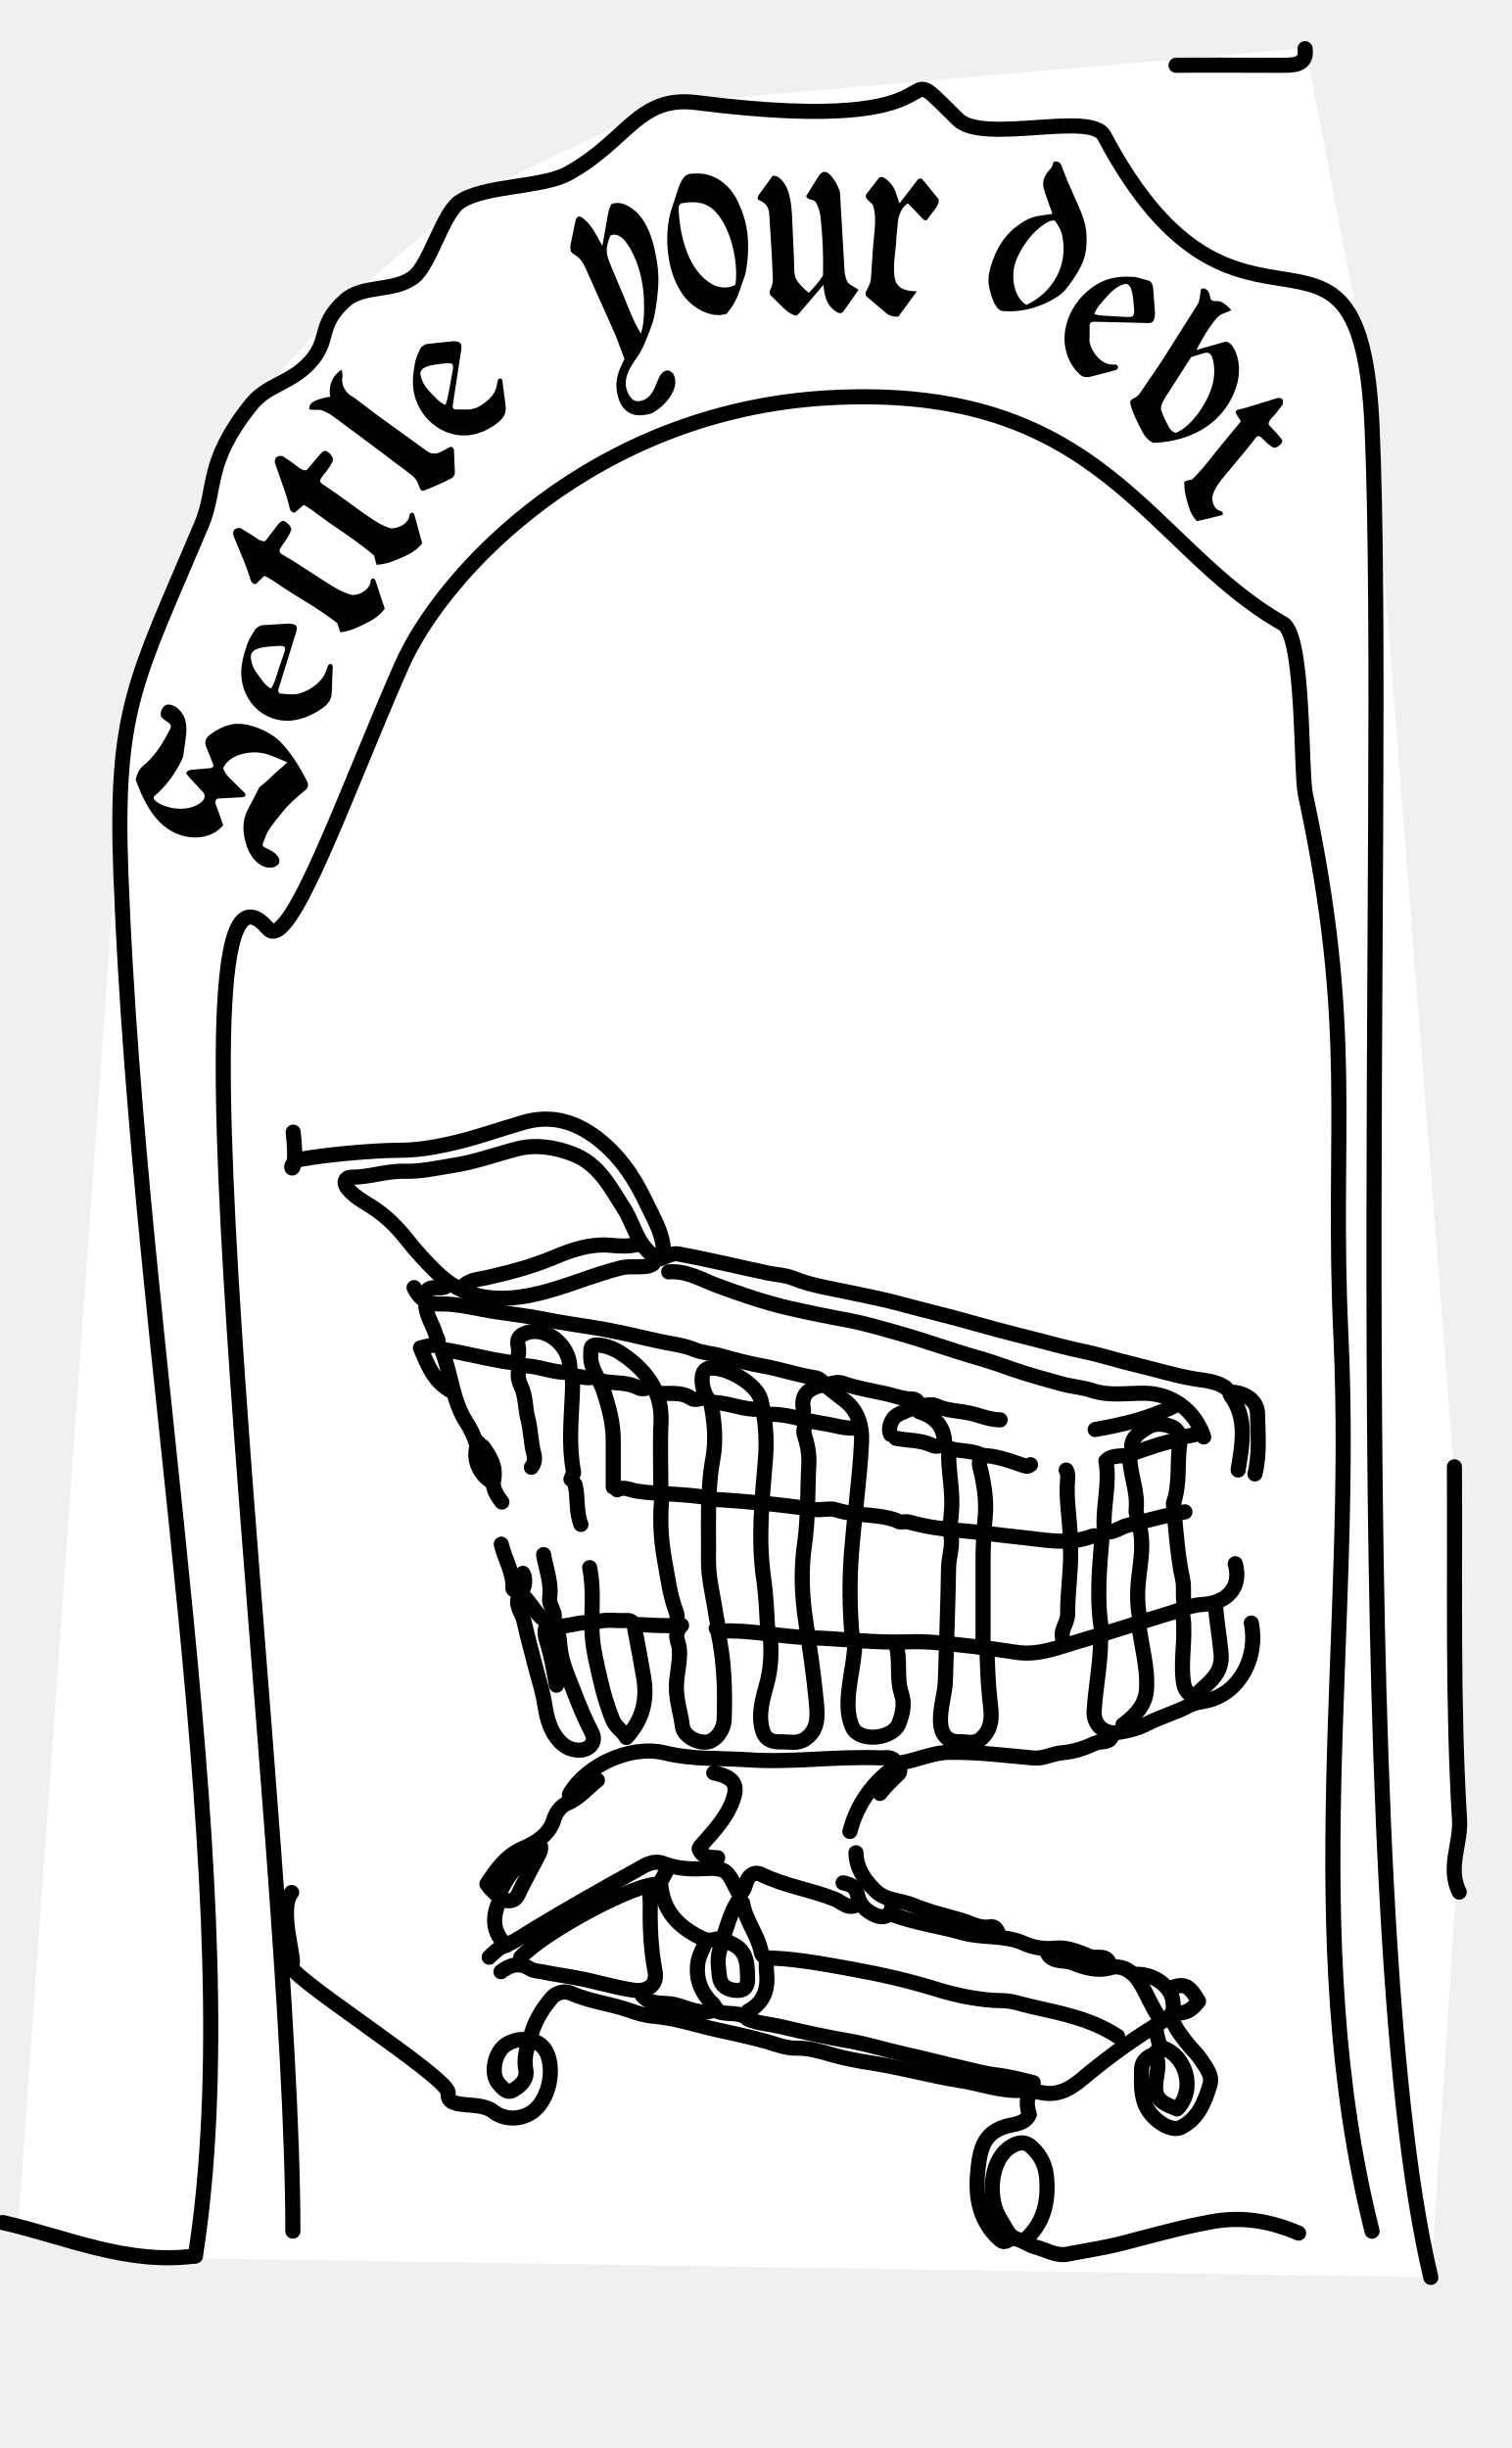
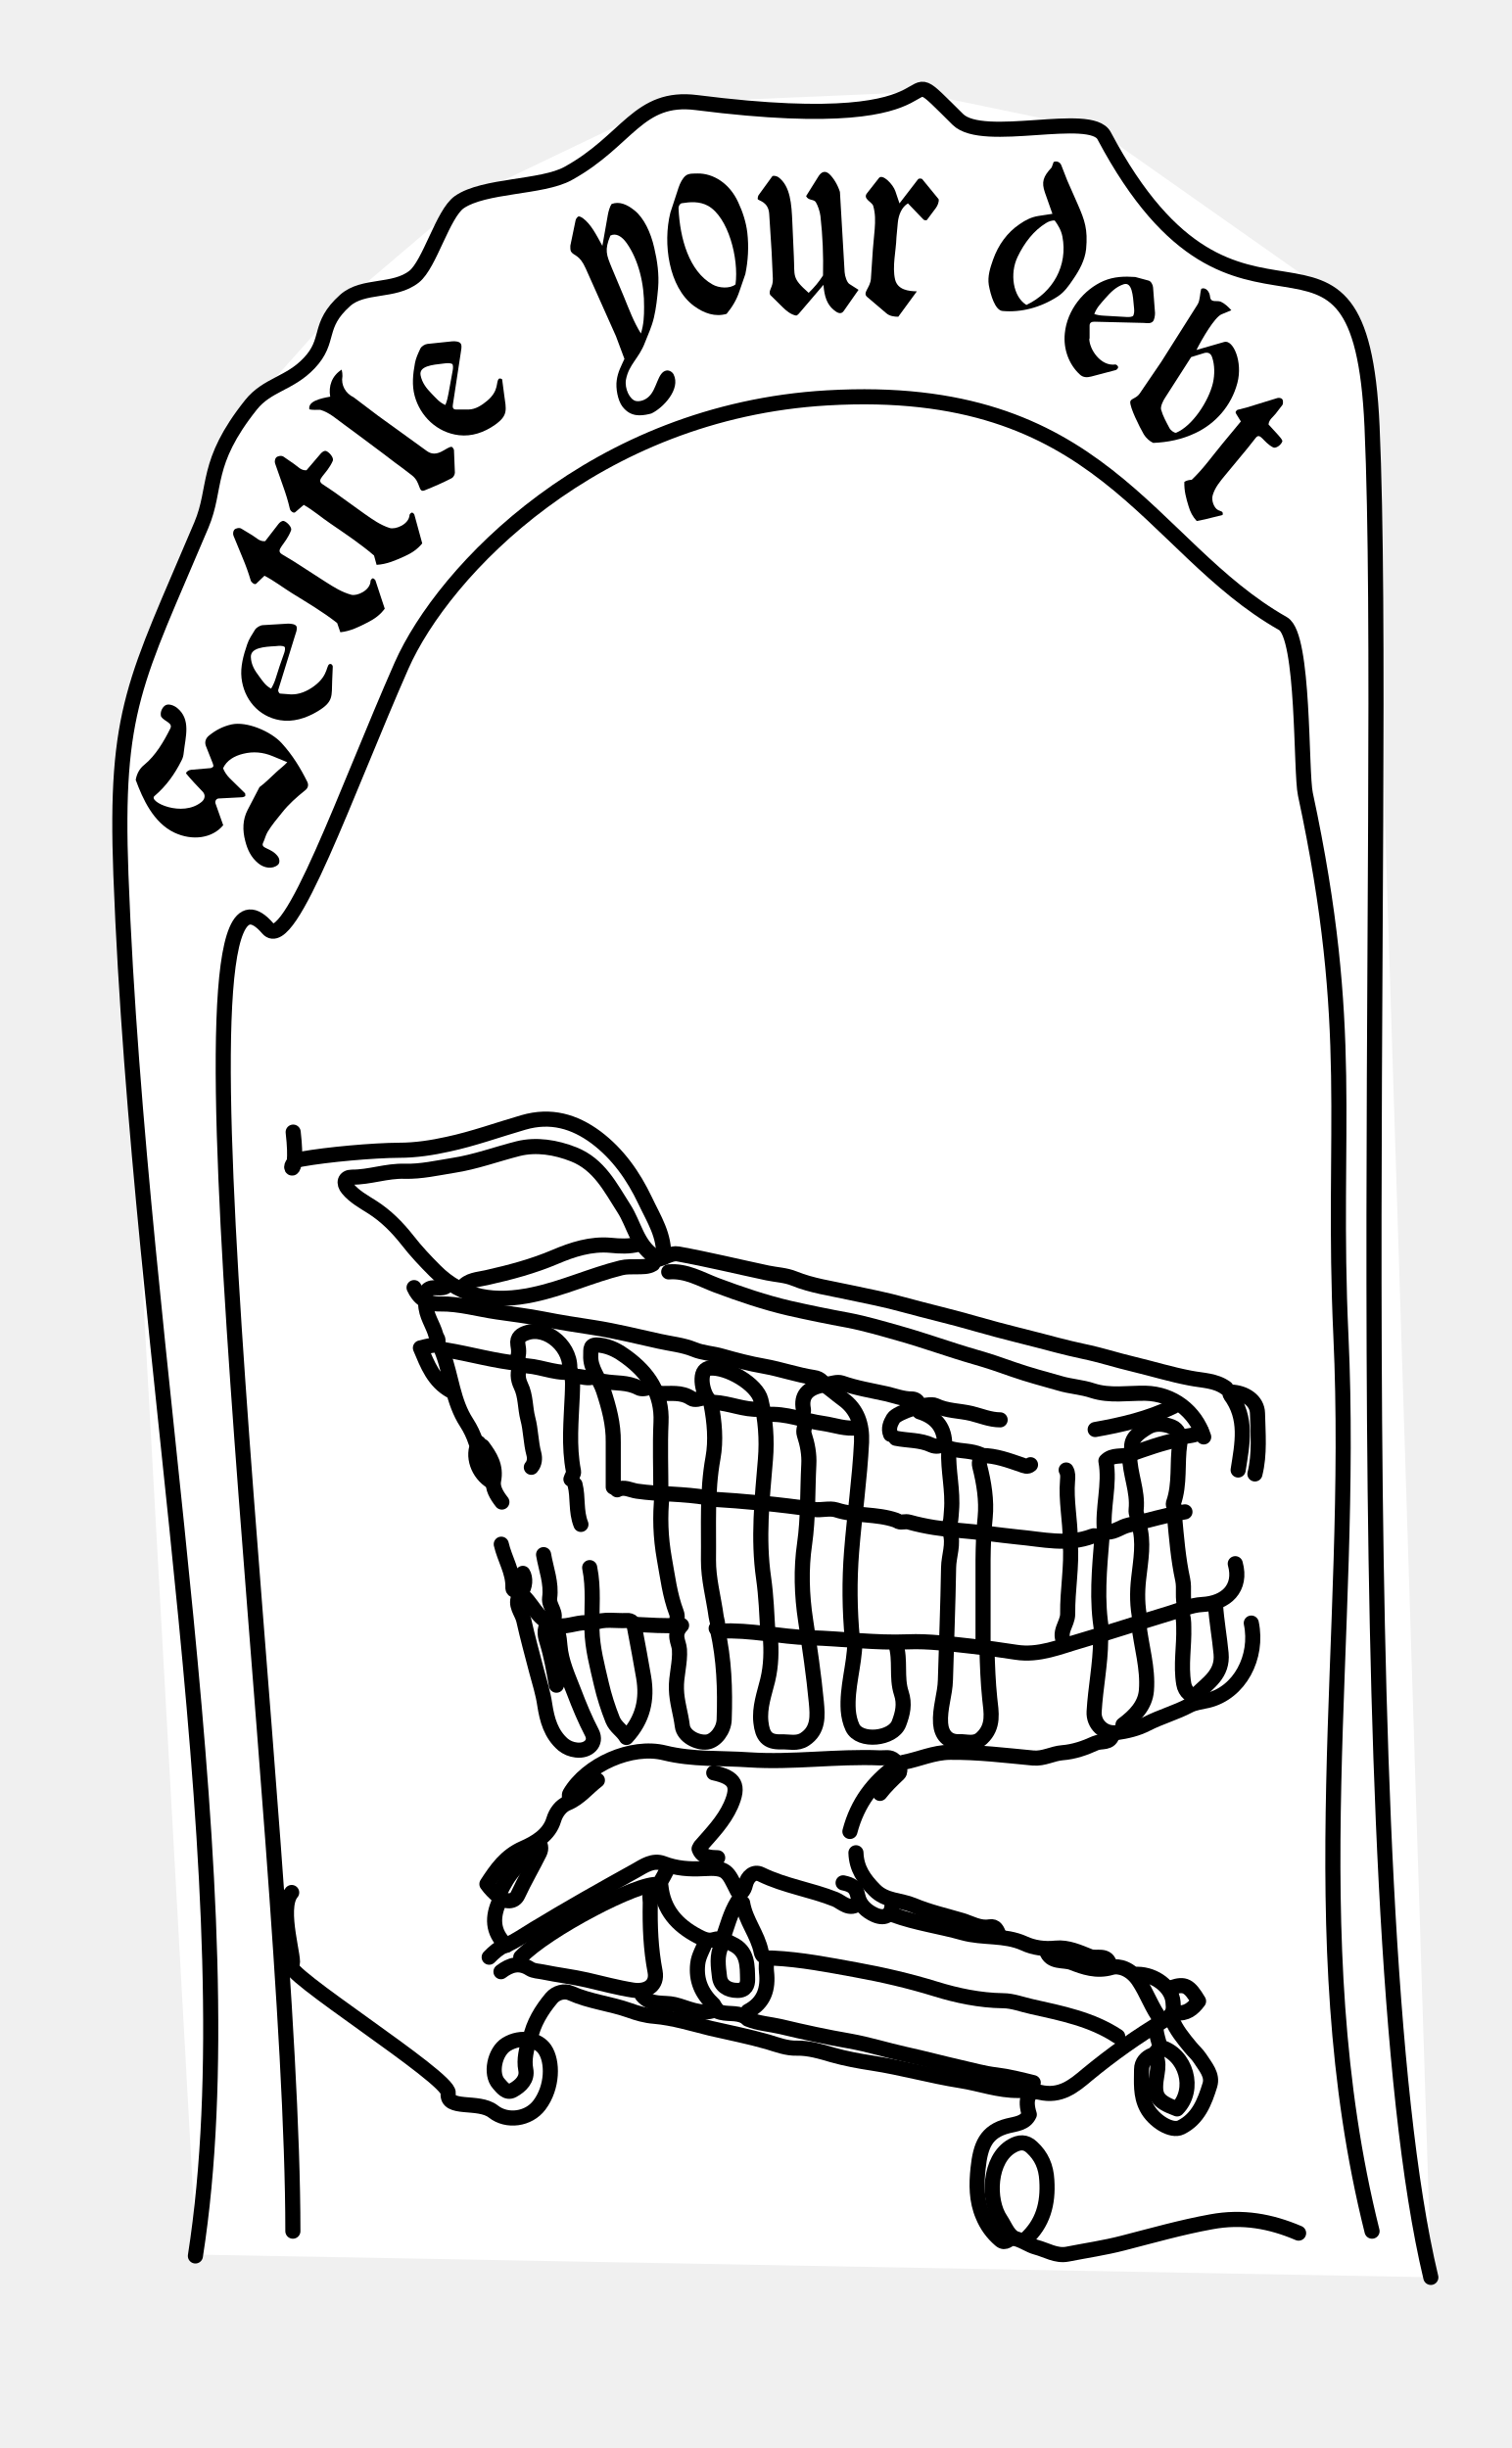
<svg xmlns="http://www.w3.org/2000/svg" viewBox="1040 590 100 162" overflow="visible">
-   <polygon fill="#fff" points="1041.2,737.3 1048.1,640.5 1048.5,637.5 1048.9,636.0 1049.3,634.6 1050.3,631.8 1054.4,620.5 1055.0,619.2 1055.8,617.9 1056.7,616.7 1062.5,610.2 1069.9,603.9 1071.1,603.0 1083.0,597.3 1084.4,596.8 1126.4,593.2 1130.3,613.5 1130.5,614.9 1130.7,616.4 1136.2,687.1 1136.6,711.1 1134.7,740.7 1049.9,739.4 1048.4,739.2 1047.0,738.9 1045.5,738.5 1042.6,737.7" />
-   <path style="stroke-linecap:round;stroke-linejoin:round;stroke:#000;fill:none" d="M1052.93,739.29c-4.51.61-8.54-1.25-12.75-2.21" />
-   <path style="stroke-linecap:round;stroke-linejoin:round;stroke:#000;fill:none" d="M1136.24,687.07c.05,7.79-.13,15.58.34,23.37.09,1.59-.82,3.18-.02,4.77" />
+   <polygon fill="#fff" points="1047.9,643.5 1048.1,640.5 1048.5,637.5 1048.9,636.0 1049.3,634.6 1050.3,631.8 1054.4,620.5 1055.0,619.2 1055.8,617.9 1056.7,616.7 1062.5,610.2 1069.9,603.9 1071.1,603.0 1083.0,597.3 1084.4,596.8 1100.6,596.1 1111.7,598.4 1113.0,598.9 1128.2,609.6 1129.2,610.7 1129.9,612.0 1130.3,613.5 1130.5,614.9 1130.7,616.4 1130.8,617.9 1130.9,620.9 1131.0,623.9 1134.7,740.7 1053.0,739.2 1048.1,651.0 1047.9,645.0" />
  <path style="stroke-linecap:round;stroke-linejoin:round;stroke:#000;fill:none" d="M1134.68,740.71c-5.91-24.7-2.79-97.74-3.89-122.49-.78-17.33-8.72-2.23-17.73-19.24-.87-1.65-8.01.58-9.68-1.08-5.07-5.02,1.94,1.33-17.28-1.11-3.88-.5-4.56,2.52-8.51,4.69-1.71.95-5.57.76-7.2,1.9-1.09.77-1.96,4.12-2.99,4.93-1.33,1.05-3.36.5-4.56,1.57-1.89,1.69-.93,2.62-2.38,4.15-1.29,1.37-2.78,1.41-3.86,2.77-3.08,3.87-2.22,5.45-3.28,7.96-4.37,10.34-5.73,12.13-5.32,23.13,1.23,32.7,8.6,67.96,4.93,91.4" />
-   <path style="stroke-linecap:round;stroke-linejoin:round;stroke:#000;fill:none" d="M1126.36,593.22c.16,1.18-.85,1.1-1.8,1.1-2.24,0-4.49-.02-6.74,0" />
  <path d="M1057.41,645.77c-.19.41.54.31.98.91.12.16.14.43,0,.55-.36.31-.92.22-1.3-.1-.49-.4-.72-.92-.86-1.47-.19-.72-.18-1.42.16-2.07l.78-1.5c.41-.3.73-.65,1.1-.98.24-.23.48-.39.74-.67l-.97-.4c-.65-.27-1.29-.32-1.94-.16-.59.14-1.1.44-1.34.96.09.23.24.46.44.66l1.02,1s.03.17,0,.19c-.05.03-.15.07-.22.07l-1.53.08c-.17.01-.26.19-.21.33l.51,1.44c-.72.87-2.04,1.05-3.23.49-1.39-.66-2.09-2.22-2.56-3.49.07-.39.24-.74.57-1,.75-.61,1.3-1.56,1.72-2.4.19-.38-.4-.46-.61-.79-.08-.26.05-.58.26-.73s.57-.02.79.15c.95.76.56,1.93.45,2.95-.02.2-.05.35-.15.54-.44.88-1,1.68-1.79,2.35-.43.37,1.84,1.45,3.13.38.22-.19.26-.46.06-.67-.38-.4-.75-.78-1.1-1.21.02-.13.2-.23.35-.24l1.29-.11s.15-.06.16-.1c.02-.05,0-.14-.03-.21l-.45-1.14c-.11-.27-.02-.53.21-.71.42-.34.9-.6,1.48-.73,1-.22,2.6.45,3.32,1.24s1.25,1.66,1.7,2.57c.1.22.03.42-.16.56-.56.45-1.08.91-1.52,1.47-.34.42-.67.81-.95,1.27C1057.58,645.26,1057.52,645.55,1057.41,645.77Z" />
  <path d="M1060.79,635.4c1.03-.76.75-1.49,1.09-1.46.06,0,.14.1.14.17l-.04.94c-.04,1.01.1,1.38-.94,2.01-.8.49-1.68.74-2.51.6-1.45-.24-2.4-1.42-2.55-2.8-.08-.73.12-1.48.38-2.23.11-.33.31-.63.51-.95.1-.16.35-.3.52-.31l1.67-.1c.2,0,.52.03.57.21s-.06.42-.12.62l-1.1,3.56c-.02.08.06.24.14.24l.67.05C1059.76,635.98,1060.31,635.76,1060.79,635.4ZM1058.8,633.23c.05-.13.1-.38.02-.43-.17-.09-.38-.06-.58-.04-.75.04-1.66.1-1.64.72.02.52.26.9.55,1.28.23.31.41.61.79.81.13-.22.23-.44.3-.67C1058.41,634.34,1058.59,633.81,1058.8,633.23Z" />
  <path style="stroke-linecap:round;stroke-linejoin:round;stroke:#000;fill:none" d="M1130.79,737.65c-4.93-19.71-1.14-39.49-2.06-59.24-.64-13.83,1.02-20.14-2.35-35.85-.32-1.47-.06-10.48-1.48-11.29-9.01-5.12-11.92-16-30.16-14.94-15.37.89-25.39,11.43-28.17,17.72-3.64,8.25-7.4,19.08-8.84,17.4-7.51-8.77,1.65,60.11,1.65,86.2" />
  <path d="M1063.25,629.36c.38.1,1.26-.29,1.27-.92,0-.06.11-.18.16-.17s.14.09.16.13l.38,1.16.24.72c-.31.42-.67.67-1.11.9-.59.3-1.15.59-1.83.66l-.21-.61c-.94-.74-1.95-1.33-2.98-1.97-.63-.39-1.16-.81-1.83-1.16l-.55.53c-.09.09-.32-.08-.36-.22-.15-.51-.32-.98-.53-1.48l-.61-1.48c-.05-.12-.02-.32.06-.4.1-.1.34-.15.47-.06l.71.43c.27.16.5.44.86.39l.88-1.14c.08-.1.23-.23.36-.19.21.07.55.42.47.62-.37.96-1.08,1.28-.6,1.58l.78.47,2.11,1.36C1062.1,628.86,1062.62,629.19,1063.25,629.36Z" />
  <path d="M1065.78,624.94c.38.12,1.28-.23,1.32-.86,0-.06.12-.17.17-.16s.14.09.15.14l.32,1.17.2.73c-.33.4-.7.64-1.16.85-.6.27-1.17.53-1.86.57l-.17-.62c-.91-.78-1.88-1.42-2.88-2.11-.61-.41-1.11-.86-1.77-1.24l-.57.49c-.1.09-.32-.08-.35-.23-.12-.52-.27-1-.45-1.5l-.53-1.51c-.04-.12,0-.32.08-.39.11-.1.35-.14.48-.05l.68.47c.26.17.47.46.84.43l.94-1.1c.08-.09.23-.22.37-.17.2.08.52.44.43.65-.42.94-1.15,1.22-.68,1.54l.76.51,2.03,1.46C1064.66,624.38,1065.16,624.74,1065.78,624.94Z" />
  <path d="M1072.24,616.52c.82-.69.55-1.27.78-1.46.04-.03.2,0,.21.06l.13.99c.14,1.01.28,1.37-.6,2-.72.51-1.55.79-2.39.69-1.46-.17-2.57-1.27-2.93-2.6-.19-.7-.12-1.44.02-2.18.06-.32.2-.62.35-.94.07-.16.3-.3.47-.32l1.63-.17c.19-.02.51,0,.59.17s.01.39-.01.58l-.52,3.42c-.03.17-.02.34.21.34h.83C1071.47,617.09,1071.88,616.82,1072.24,616.52ZM1069.96,614.49c.02-.12.04-.37-.05-.41-.19-.08-.39-.04-.58-.02-.73.08-1.61.17-1.5.77.1.51.39.87.73,1.22.29.29.51.58.91.75.11-.26.16-.5.21-.77L1069.96,614.49Z" />
  <path d="M1070.1,621.28c0,.14-.11.32-.22.37-.6.31-1.16.55-1.78.8-.45.18-.23-.53-.85-1l-.68-.52-.45-.33-.8-.61-1.5-1.12-1.07-.79c-.5-.36-.96-.79-1.56-.96-.21,0-.51.02-.72-.03-.1-.53.7-.72,1.38-.84-.12-.69.1-1.37.76-1.79.04.16.05.3.05.43-.11.6.21,1.15.74,1.4l1.64,1.24,3.21,2.32c.69.5,1.29-.29,1.63-.28.06,0,.15.15.16.21L1070.1,621.28Z" />
  <path d="M1083.11,617.36l-.15.04c-.57.13-1.24.2-1.77-.49-.31-.4-.46-1.22-.38-1.75.08-.57.3-.94.51-1.41l-.56-1.5-2-4.48c-.42-.95-.79-.82-.98-1.13-.04-.07-.05-.3-.04-.38l.35-1.69c.02-.1.14-.25.21-.25s.19.06.26.11c.55.41.87,1.06,1.3,1.84l.36-2.04c.04-.24.14-.58.25-.73.51-.19,1.01.02,1.51.42.63.5,1.08,1.46,1.31,2.47.21.89.33,1.77.26,2.66-.06.67-.13,1.34-.28,1.97s-.38,1.1-.59,1.64c-.39,1.05-1.07,1.45-1.26,2.47-.1.58.25,1.33.67,1.41.29.05.62-.08.84-.29.55-.5.58-1.63,1.17-1.73.17-.03.38.08.47.25C1085.07,615.75,1083.87,617,1083.11,617.36ZM1082.41,612.07c.19-.61.21-1.15.21-1.75.02-1.52-.36-3.11-1.15-4.23-.31-.44-.7-.69-1.08-.5-.4.96-.26,1.27.09,2.13l.81,1.93C1081.63,610.48,1081.93,611.3,1082.41,612.07Z" />
  <path d="M1095.89,608.01c.02.29.16.68.31.78l.61.39-.98,1.4c-.19.28-.47.09-.66-.07-.45-.37-.62-.89-.68-1.66l-1.52,1.78c-.06.07-.21.27-.3.25-.33-.06-.64-.31-.9-.57l-.81-.8c-.13-.32.21-.49.18-1.08l-.08-1.75-.16-2.52c-.05-.84-.74-.87-.76-.99-.01-.06.02-.21.06-.26l.9-1.24c.07-.08.31-.01.4.05.81.59.88,1.81.93,2.99l.1,2.25c.07,1.35-.16,1.41.98,2.42.38-.37.66-.7.95-1.15.03-1.32-.02-2.61-.17-3.93-.04-.33-.18-.71-.3-.91-.13-.23-.49-.09-.65-.41l.82-1.31c.18-.29.43-.41.71-.16.29.27.56.72.71,1.19L1095.89,608.01Z" />
  <path d="M1088.08,610.77c-.75.22-1.49-.03-2.17-.53-1.66-1.24-2.06-4.13-1.55-6.17l.54-1.65c.1-.3.27-.64.48-.8s.51-.13.77-.14c1.04-.02,2.13.65,2.7,1.91.29.61.52,1.32.6,2,.11.94.05,1.89-.13,2.75l-.39,1.13C1088.74,609.85,1088.45,610.32,1088.08,610.77ZM1088.67,608.82c.23-1.72-.48-4.45-1.82-5.2-.57-.31-1.18-.26-1.74-.17-.13.03-.22.2-.21.34.09,2,.7,4.16,2.24,5.03C1087.56,609.07,1088.3,609.12,1088.67,608.82Z" />
  <path d="M1099.32,605.7c-.03.93-.29,1.94-.09,2.8.17.69.9.77,1.44.78l-1.23,1.68c-.27,0-.57-.04-.79-.23l-1.27-1.08c-.33-.28.21-.6.25-1.21l.13-1.95.12-1.33c.04-.53.05-1.03-.1-1.54-.07-.25-.71-.46-.41-.83l.79-1.01c.24-.3.94.42,1.09.88l.27.8,1.23-1.6c.05-.06.23-.06.28,0l1.08,1.32c.04.17-.07.43-.18.58l-.59.79c-.04.06-.19.02-.23-.02l-1.03-1.07c-.41.24-.62.76-.67,1.27L1099.32,605.7Z" />
  <path d="M1121.88,615.34c-.4,1.53-1.47,2.7-2.76,3.31-.92.44-1.85.62-2.81.66-.23-.1-.48-.33-.62-.56-.3-.52-.93-1.79-.9-2.16.02-.21.4-.22.62-.54l1.43-2.1,2.41-3.81c.17-.28.14-.7.24-1.03.29-.13.55.19.58.51.04.46.46.23.72.35s.48.33.69.56l-.65.27c-.46.2-1.27,1.59-1.66,2.36l1.84-.53C1121.6,612.46,1122.25,613.94,1121.88,615.34ZM1117.82,618.64c1.09-.45,2.16-2.1,2.44-3.29.13-.57.12-1.2-.05-1.7-.09-.29-.3-.36-.55-.28l-.84.26-1.73,2.7c-.12.18-.31.56-.26.77.13.46.34.82.56,1.24C1117.45,618.46,1117.68,618.65,1117.82,618.64Z" />
  <path d="M1105.43,608.86c-.09-.57.09-1.13.28-1.67.35-.99.94-1.8,1.75-2.35.41-.29.81-.48,1.26-.55l.92-.14-.5-1.42c-.23-.68-.12-1.04.45-1.65l.13-.36c.19-.09.43,0,.51.22l.39,1,.7,1.59c.46,1.05.67,1.65.55,2.95-.08.75-.45,1.41-.87,2.02-.29.43-.58.84-1.01,1.12-1.14.74-2.43,1.07-3.65.96C1105.85,610.54,1105.55,609.53,1105.43,608.86ZM1107.92,610.18c1.77-.84,2.75-2.62,2.38-4.53-.08-.41-.28-.75-.51-1.06-.18-.01-.4.06-.57.17-.81.49-1.44,1.31-1.88,2.23C1106.8,608.1,1107.03,609.64,1107.92,610.18Z" />
  <path d="M1120.61,623.76c.16.08.36.06.29.32l-1.17.29-.54.11c-.27-.29-.43-.6-.54-.98-.16-.52-.3-1.02-.28-1.61.14-.1.33-.13.49-.14.76-.72,1.37-1.59,2.05-2.41l1.2-1.45-.29-.47s-.06-.1-.06-.14.09-.15.13-.16l.59-.15,2.05-.63c.11-.03.26,0,.32.08.06.07.07.3,0,.39l-.44.57c-.17.22-.44.38-.47.71l.65.71c.09.11.23.25.27.38-.05.24-.42.52-.61.43-.67-.34-.85-1.03-1.16-.63l-.53.67-1.49,1.8c-.32.39-.67.8-.82,1.31C1120.14,623.11,1120.33,623.62,1120.61,623.76Z" />
  <path style="fill:#fff" d="M1115.17,613.45l-1.74.03c-.24,0-.46,0-.7-.07.17-.51.48-.83.78-1.22.37-.49.76-.92,1.31-1.14.6-.23.7.79.79,1.58.03.22.08.44-.01.67C1115.55,613.42,1115.3,613.45,1115.17,613.45Z" />
  <path d="M1112.08,612.41c0,.71.76,1.85,1.73,1.71.07,0,.18.11.18.18s-.09.17-.16.19l-1.63.43c-.27.07-.54.07-.76-.15-.7-.65-1.09-1.66-.98-2.71.15-1.56,1.27-2.91,2.57-3.47.68-.29,1.38-.31,2.09-.26l.89.24c.15.04.28.27.29.45l.13,1.7c0,.16-.04.47-.16.57-.16.14-.39.09-.57.08l-3.27-.08c-.16,0-.33.03-.33.26v.86ZM1114.6,610.98c.12,0,.35,0,.4-.11.08-.2.05-.4.03-.6-.06-.71-.12-1.63-.67-1.46-.5.16-.86.52-1.22.93-.28.33-.56.59-.73,1.04.2.07.41.1.62.11L1114.6,610.98Z" />
  <path style="stroke-linecap:round;stroke-linejoin:round;stroke:#000;fill:none" d="M1121.74,693.48c.45,1.62-.61,2.62-2.19,2.7-.73.04-1.4.35-2.09.56-1.99.6-3.97,1.26-5.96,1.84-1.36.39-2.75,1-4.27.76-.98-.15-1.97-.29-2.96-.4-1.4-.15-2.8-.35-4.2-.29-2.17.09-4.31-.21-6.47-.27-1.99-.06-3.94-.54-5.94-.44" />
  <path style="stroke-linecap:round;stroke-linejoin:round;stroke:#000;fill:none" d="M1123.04,687.54c.33-1.32.2-2.68.17-4.02-.02-.81-.8-1.37-1.78-1.4.02.06-.05.16-.03.17,1.17,1.56.8,3.26.53,4.99" />
  <path style="stroke-linecap:round;stroke-linejoin:round;stroke:#000;fill:none" d="M1112.83,698.37c0,.06,0,.12,0,.18-.01,1.58-.34,3.14-.43,4.72-.05.84.66,1.5,1.47,1.39.7-.1,1.37-.25,2.03-.59.9-.46,1.89-.73,2.8-1.21.34-.18.82-.24,1.22-.33,2.11-.51,3.35-2.86,2.88-5.12" />
  <path style="stroke-linecap:round;stroke-linejoin:round;stroke:#000;fill:none" d="M1067.4,675.21c.31.69.85,1.1,1.73,1.08,1.27-.02,2.51.35,3.76.53,1.02.15,2.05.27,3.06.47,1.1.22,2.21.39,3.32.56,1.47.23,2.91.59,4.36.91.75.17,1.55.24,2.29.54.57.24,1.22.26,1.84.44.92.26,1.86.51,2.79.67,1.12.2,2.19.58,3.31.75.22.03.39.11.53.26" />
  <path style="stroke-linecap:round;stroke-linejoin:round;stroke:#000;fill:none" d="M1083.9,673.21c.11-1.42-.64-2.55-1.21-3.76-.78-1.64-1.8-3.09-3.25-4.18-1.43-1.06-2.99-1.52-4.81-.99-1.66.48-3.3,1.08-4.99,1.44-1.03.23-2.13.4-3.22.4-1.72.01-4.76.28-6.48.59-1.32.25-.11,1.91-.54-1.79" />
  <path style="stroke-linecap:round;stroke-linejoin:round;stroke:#000;fill:none" d="M1121.13,681.86c-.7-.52-1.58-.5-2.37-.66-1.27-.24-2.5-.62-3.75-.92-1.11-.26-2.2-.62-3.32-.85-.58-.12-1.18-.27-1.73-.41-1.78-.48-3.57-.89-5.33-1.4-1.61-.47-3.24-.84-4.84-1.28-1.15-.32-2.37-.56-3.56-.81-1.23-.27-2.5-.44-3.68-.92-.56-.23-1.19-.25-1.76-.37-1.98-.42-3.94-.9-5.93-1.26-.41-.08-.87.25-1.31.36" />
  <path style="stroke-linecap:round;stroke-linejoin:round;stroke:#000;fill:none" d="M1118.41,690.05c-1.27.21-2.5.59-3.75.88-.49.11-.88.47-1.4.46-.18,0-.33.15-.34.34-.17,2.1-.38,4.2,0,6.29" />
  <path style="stroke-linecap:round;stroke-linejoin:round;stroke:#000;fill:none" d="M1084.25,674.17c1.16-.1,2.12.49,3.15.88,1.58.59,3.19,1.14,4.82,1.52,1.28.29,2.6.56,3.91.8,1.14.22,2.29.56,3.42.88,1.67.47,3.3,1.07,4.97,1.55.85.24,1.7.53,2.54.83,1,.35,2.03.62,3.05.91.73.22,1.48.25,2.19.49,1.14.37,2.33.15,3.5.17,1.79.04,3.29,1.17,3.85,2.89" />
  <path style="stroke-linecap:round;stroke-linejoin:round;stroke:#000;fill:none" d="M1107.93,728.51c-.15-.13-.32-.18-.52-.17-1.33.02-2.57-.45-3.85-.65-1.97-.31-3.88-.86-5.84-1.16-.86-.13-1.78-.3-2.66-.55-.71-.21-1.53-.46-2.33-.44-.67.02-1.32-.23-1.91-.41-1.25-.36-2.54-.61-3.79-.9-1.22-.3-2.46-.69-3.74-.8-.56-.04-1.15-.21-1.64-.39-1.27-.45-2.63-.58-3.88-1.14-.41-.19-.97-.04-1.28.33-.66.79-1.2,1.67-1.41,2.7" />
  <path style="stroke-linecap:round;stroke-linejoin:round;stroke:#000;fill:none" d="M1083.29,673.13c-1.14-.75-1.33-2.11-2-3.15-.9-1.4-1.64-2.92-3.33-3.59-1.19-.47-2.47-.67-3.66-.38-1.43.36-2.85.89-4.3,1.11-1.06.17-2.15.42-3.22.39-1.2-.04-2.32.4-3.5.39-.47,0-.58.39-.26.77.43.52,1.04.85,1.59,1.2.93.59,1.67,1.34,2.35,2.2.55.71,1.18,1.38,1.82,2.02,1.84,1.86,4.02,2.11,6.48,1.59,2.01-.42,3.86-1.29,5.84-1.78.36-.09.7-.06,1.05-.07.36-.01.73.02,1.05-.18" />
  <path style="stroke-linecap:round;stroke-linejoin:round;stroke:#000;fill:none" d="M1089.14,715.93c.19,1.17,1,2.09,1.23,3.24.09.46.52.4.79.41,1.85.09,3.68.45,5.49.78,1.76.32,3.53.73,5.28,1.27,1.39.43,2.91.75,4.43.77.66,0,1.29.26,1.91.39,1.96.44,3.97.83,5.69,1.97" />
  <path style="stroke-linecap:round;stroke-linejoin:round;stroke:#000;fill:none" d="M1099.19,706.5c-.28-.27-.63-.16-.96-.17-2.88-.12-5.77.32-8.65.13-1.86-.13-3.74,0-5.6-.46-2.2-.55-5.16.79-6.27,2.69-.07.11-.01.28-.01.43" />
  <path style="stroke-linecap:round;stroke-linejoin:round;stroke:#000;fill:none" d="M1074.38,695.58c-.37.62.16,1.11.28,1.65.25,1.12.55,2.22.84,3.33.2.75.44,1.49.55,2.27.15.97.41,1.93,1.21,2.62.25.2.53.32.87.36.79.1,1.38-.47,1.04-1.14-.46-.88-.84-1.8-1.19-2.72-.38-.99-.84-1.95-.93-3.05-.04-.53-.11-1.19-.6-1.73-.49.54-.42.95-.26,1.47.29.94.46,1.91.63,2.88" />
  <path style="stroke-linecap:round;stroke-linejoin:round;stroke:#000;fill:none" d="M1089.49,723.62c.71.29,1.47.33,2.2.5,1.5.36,3.02.69,4.54.95,1.24.22,2.43.6,3.65.87,1.23.27,2.46.6,3.69.88.77.17,1.55.4,2.35.49.82.1,1.64.31,2.45.51" />
  <path style="stroke-linecap:round;stroke-linejoin:round;stroke:#000;fill:none" d="M1125.93,737.78c-1.85-.79-3.71-1.13-5.77-.75-1.99.36-3.91.91-5.86,1.41-1.19.31-2.44.49-3.66.73-.75.15-1.4-.28-2.09-.46-.44-.12-.82-.41-1.3-.55-.51-.14-.74-.82-1.04-1.27-.88-1.3-.77-4.02.76-4.88.47-.27.9-.3,1.31.09.64.59.94,1.28.99,2.18.1,1.55-.25,2.87-1.42,3.93" />
  <path style="stroke-linecap:round;stroke-linejoin:round;stroke:#000;fill:none" d="M1106.18,683.96c-.66,0-1.29-.27-1.9-.42-.79-.19-1.63-.16-2.38-.53-.46-.23-2.55.45-2.79.86-.19.32-.34.66-.18,1.05" />
  <path style="stroke-linecap:round;stroke-linejoin:round;stroke:#000;fill:none" d="M1117.63,683.08c-1.63.8-3.41,1.21-5.16,1.52" />
  <path style="stroke-linecap:round;stroke-linejoin:round;stroke:#000;fill:none" d="M1059.3,715.24c-.92,1.06.32,4.68,0,4.78-.97.32,10.48,7.48,10.36,8.49-.15,1.18,2,.45,2.98,1.22.91.72,2.34.52,3.05-.42.9-1.19.9-2.9.36-3.69-.42-.63-1.54-.94-2.54-.33-.79.49-1.08,1.97-.51,2.6.21.23.51.67.93.44.53-.29.99-.74.86-1.38-.13-.69.06-1.3.2-1.93" />
  <path style="stroke-linecap:round;stroke-linejoin:round;stroke:#000;fill:none" d="M1090.98,698.29c.06.97.06,1.9-.18,2.9-.21.87-.56,1.79-.45,2.78.1.91.41,1.33,1.33,1.3.52-.02,1.07.16,1.57-.17.93-.61.85-1.56.77-2.44-.17-1.82-.44-3.62-.71-5.42-.26-1.7-.31-3.42-.07-5.06.25-1.76.19-3.5.28-5.25.04-.69-.09-1.36-.3-2-.09-.29.06-.48.03-.71" />
  <path style="stroke-linecap:round;stroke-linejoin:round;stroke:#000;fill:none" d="M1082.07,697.5c.93.04,1.86.12,3.03.06-.6.63-.17,1.1-.14,1.6.06.89-.23,1.73-.2,2.62.02.84.29,1.62.39,2.44.08.67.97,1.14,1.64,1.06.57-.08,1.11-.79,1.13-1.49.07-2,0-3.98-.44-5.94" />
  <path style="stroke-linecap:round;stroke-linejoin:round;stroke:#000;fill:none" d="M1079.53,707.81c-.66.5-1.17,1.18-1.99,1.52-.4.16-.75.59-.9,1.1-.3,1-1.2,1.52-2.02,1.88-1.16.51-1.77,1.4-2.4,2.37.24.34.5.58.76.81.46.41,1.06.41,1.29-.09.44-.95.97-1.85,1.43-2.78.15-.31.07-.55-.1-.79" />
  <path style="stroke-linecap:round;stroke-linejoin:round;stroke:#000;fill:none" d="M1086.35,712.18c.74-.85,1.54-1.66,2.01-2.71.58-1.32.3-1.84-1.13-2.15" />
  <path style="stroke-linecap:round;stroke-linejoin:round;stroke:#000;fill:none" d="M1083.2,715.15c-.3.21-.16.52-.17.78-.03,1.53.03,3.04.32,4.55.16.88-.51,1.36-1.46,1.22-1.03-.16-2.04-.44-3.05-.67-.96-.22-1.94-.33-2.9-.53-.28-.06-.62-.06-.86-.21-.71-.46-1.32-.27-1.93.19" />
  <path style="stroke-linecap:round;stroke-linejoin:round;stroke:#000;fill:none" d="M1102.86,691.38c.27.8-.08,1.58-.09,2.36-.04,2.48-.14,4.95-.21,7.43-.02.95-.39,1.89-.32,2.88.06.75.47,1.24,1.24,1.21.49-.02,1.02.21,1.49-.24.82-.77.62-1.7.52-2.63-.11-1.07-.15-2.15-.18-3.23" />
  <path style="stroke-linecap:round;stroke-linejoin:round;stroke:#000;fill:none" d="M1096.64,712.61c.03,1.04.54,1.76,1.23,2.46.72.74,1.72.66,2.56,1.01,1.04.44,2.16.69,3.24,1.01.56.17,1.16.54,1.82.42.39-.07.49.24.61.52" />
  <path style="stroke-linecap:round;stroke-linejoin:round;stroke:#000;fill:none" d="M1113.61,704.75c-.12.67-.74.43-1.13.61-.7.32-1.41.57-2.19.63-.64.05-1.22.41-1.92.35-1.83-.17-3.66-.4-5.51-.38-1.08.01-2.03.46-3.06.66-.49.1-.11.54-.34.76-.43.41-.86.82-1.23,1.3" />
  <path style="stroke-linecap:round;stroke-linejoin:round;stroke:#000;fill:none" d="M1096.57,698.72c-.04,1.5-.54,2.95-.44,4.46.03.39.12.79.28,1.13.47,1.01,2.67.78,3.07-.25.26-.68.4-1.3.16-2.02-.34-1.04-.03-2.17-.36-3.23" />
  <path style="stroke-linecap:round;stroke-linejoin:round;stroke:#000;fill:none" d="M1117.54,723.62c.28.7.75,1.27,1.22,1.84.21.26.46.47.65.76.36.56.85,1.1.65,1.76-.34,1.11-.77,2.23-1.91,2.8-.63.32-1.81-.42-2.27-1.3-.43-.82-.34-1.68-.34-2.54,0-.46.31-.79.7-.94.26-.1.31-.35.52-.46" />
  <path style="stroke-linecap:round;stroke-linejoin:round;stroke:#000;fill:none" d="M1120.43,696.19c.07,1.08.27,2.15.37,3.23.13,1.36-.86,1.94-1.61,2.69-.29.29-.78-.15-.86-.68-.21-1.25.04-2.5,0-3.76,0-.36-.02-.71-.17-1.04" />
  <path style="stroke-linecap:round;stroke-linejoin:round;stroke:#000;fill:none" d="M1082.24,672.34c-.6.16-1.23.13-1.83.07-1.31-.12-2.53.28-3.66.76-1.48.63-2.99,1.03-4.55,1.38-.55.13-1.22.13-1.62.67" />
  <path style="stroke-linecap:round;stroke-linejoin:round;stroke:#000;fill:none" d="M1088.8,715.15c-.67-1.32-.67-1.59-2.28-1.49-.89.05-1.77-.01-2.62-.34-.7-.27-1.3.17-1.82.46-2.27,1.26-4.53,2.53-6.75,3.88-.6.37-1.19.77-1.83,1.07" />
  <path style="stroke-linecap:round;stroke-linejoin:round;stroke:#000;fill:none" d="M1084.25,713.58c-.26.36-.39.8-.69,1.13-1.29-.2-7.4,3.03-9.1,4.81" />
  <path style="stroke-linecap:round;stroke-linejoin:round;stroke:#000;fill:none" d="M1099.11,716.72c1.5.55,3.09.76,4.61,1.19,1.34.37,2.75.11,4.05.7.62.29,1.35.39,2.09.31.79-.08,1.55.27,2.25.55.43.18,1.2-.22,1.33.61" />
  <path style="stroke-linecap:round;stroke-linejoin:round;stroke:#000;fill:none" d="M1115.27,720.65c1.16.01,2.27.85,2.35,1.84.04.46.09.8-.56,1.19-1.79,1.06-3.5,2.28-5.11,3.61-.91.77-1.78,1.49-3.15,1.17-.75-.17-1.01.46-.69,1.47-.27.59-.9.62-1.41.75-1.46.37-1.82,1.29-1.98,2.82-.11,1.04-.12,2.12.32,3.14.26.63.63,1.14,1.14,1.58.36.32.55-.1.84-.1" />
  <path style="stroke-linecap:round;stroke-linejoin:round;stroke:#000;fill:none" d="M1075.97,692.88c.16.94.54,1.89.4,2.87-.07.56.56,1,.19,1.58" />
  <path style="stroke-linecap:round;stroke-linejoin:round;stroke:#000;fill:none" d="M1095.79,714.6c.57.12.86.29.98.89.12.57.56.98,1.11,1.23.74.33,1.22-.04,1.14-.87" />
  <path style="stroke-linecap:round;stroke-linejoin:round;stroke:#000;fill:none" d="M1086.26,712.35c.21.6.8.57,1.23.59" />
  <path style="stroke-linecap:round;stroke-linejoin:round;stroke:#000;fill:none" d="M1079.02,693.74c.28,1.37.12,2.74.15,4.11.03,1.23.35,2.4.62,3.58.19.82.44,1.6.75,2.38.21.51.62.68.91,1.17,1.11-1.21,1.39-2.52,1.14-3.99-.18-1.08-.39-2.15-.59-3.23-.07-.37-.19-.54-.54-.52-.73.04-1.48-.14-2.19.17" />
  <path style="stroke-linecap:round;stroke-linejoin:round;stroke:#000;fill:none" d="M1078.05,688.24c.22.86.04,1.75.39,2.64" />
  <path style="stroke-linecap:round;stroke-linejoin:round;stroke:#000;fill:none" d="M1116.5,726.07c.16.37.13.77.07,1.13-.26,1.5-.09,1.84,1.32,2.36,1.27-1.28.61-3.64-1.13-4.1-.08-.38-.23-.75-.26-1.14" />
  <path style="stroke-linecap:round;stroke-linejoin:round;stroke:#000;fill:none" d="M1083.81,688.94c-.15,1.4-.1,2.79.15,4.2.22,1.21.36,2.42.8,3.58.09.23.05.53-.07.78" />
  <path style="stroke-linecap:round;stroke-linejoin:round;stroke:#000;fill:none" d="M1087.05,682.91c.23,1.19.34,2.42.13,3.57-.41,2.25-.27,4.49-.3,6.74-.01,1.27.34,2.5.51,3.76.03.25.19.52,0,.78" />
  <path style="stroke-linecap:round;stroke-linejoin:round;stroke:#000;fill:none" d="M1090.28,683.26c-1.05.06-2.01-.41-3.06-.46-.59-.03-1-1.59-.61-2.07.09-.11.19-.17.35-.19,1.14-.11,3.14,1.06,3.39,2.11.31,1.29.41,2.59.3,3.93-.22,2.62-.5,5.23-.12,7.86.17,1.19.21,2.39.28,3.58" />
  <path style="stroke-linecap:round;stroke-linejoin:round;stroke:#000;fill:none" d="M1096.83,715.93c-.59.56-1.15-.07-1.54-.23-1.62-.65-3.36-.89-4.93-1.66-.48-.24-.9.14-1.03.67-.05.21-.12.38-.27.53" />
  <path style="stroke-linecap:round;stroke-linejoin:round;stroke:#000;fill:none" d="M1094.48,681.6c.45.29.85.66,1.29.98.97.69,1.29,1.71,1.24,2.86-.12,2.43-.47,4.84-.66,7.26-.15,1.9-.13,3.84.05,5.76" />
  <path style="stroke-linecap:round;stroke-linejoin:round;stroke:#000;fill:none" d="M1099.28,706.85c-1.5,1.1-2.54,2.45-3.04,4.35" />
  <path style="stroke-linecap:round;stroke-linejoin:round;stroke:#000;fill:none" d="M1100.85,683.43c1,.31,1.6.94,1.66,2.01.02.35.23.39.53.46.61.14,1.26.1,1.82.35.05.3-.11.46-.03.78.28,1.1.47,2.26.36,3.39-.1.94-.13,1.87-.14,2.8,0,1.89,0,3.78,0,5.68" />
  <path style="stroke-linecap:round;stroke-linejoin:round;stroke:#000;fill:none" d="M1115.36,697.5c.16,1.46.62,2.89.5,4.37-.08.99-.77,1.69-1.55,2.27" />
  <path style="stroke-linecap:round;stroke-linejoin:round;stroke:#000;fill:none" d="M1083.73,688.76c0-1.54-.06-3.09.01-4.63.09-1.93-.85-3.28-2.3-4.34-.49-.36-1.03-.68-1.73-.77-.72-.09-.6.24-.62.66-.05.9.58,1.55.84,2.34.37,1.13.67,2.23.65,3.42,0,.99,0,1.98,0,2.97" />
  <path style="stroke-linecap:round;stroke-linejoin:round;stroke:#000;fill:none" d="M1077.78,680.81c.16.49.1.99.09,1.49-.07,1.69-.25,3.38.08,5.07.03.16-.12.34-.17.52" />
  <path style="stroke-linecap:round;stroke-linejoin:round;stroke:#000;fill:none" d="M1110.82,692.08c.12,1.58-.19,3.15-.17,4.72,0,.35-.17.65-.28.96-.12.35-.14.66.1.96" />
  <path style="stroke-linecap:round;stroke-linejoin:round;stroke:#000;fill:none" d="M1069.48,679.33c1.65.27,3.26.75,4.98.91-.25.59-.2,1.02,0,1.45.34.69.28,1.47.47,2.2.2.74.19,1.57.4,2.34.07.28.05.61-.17.87" />
  <path style="stroke-linecap:round;stroke-linejoin:round;stroke:#000;fill:none" d="M1115.36,690.86c.36,1.19.12,2.39-.01,3.58-.11.95-.1,1.87.1,2.8" />
  <path style="stroke-linecap:round;stroke-linejoin:round;stroke:#000;fill:none" d="M1074.6,694.12c.18.28.18.88-.14,1.28" />
  <path style="stroke-linecap:round;stroke-linejoin:round;stroke:#000;fill:none" d="M1071.93,685.71c.5.67.92,1.33.73,2.27-.09.48.19.96.55,1.42" />
  <path style="stroke-linecap:round;stroke-linejoin:round;stroke:#000;fill:none" d="M1100.77,683c.03-.33-.27-.42-.44-.42-.59,0-1.11-.21-1.67-.34-.99-.22-2-.38-2.96-.72-.31-.1-.64.05-.96.08" />
  <path style="stroke-linecap:round;stroke-linejoin:round;stroke:#000;fill:none" d="M1074.46,680.38c1.1-.05,2.13.51,3.22.43.25-1.59-1.47-3.11-2.86-2.6-.29.1-.63.28-.55.77.07.37.1.79-.16,1.13" />
  <path style="stroke-linecap:round;stroke-linejoin:round;stroke:#000;fill:none" d="M1117.72,690.34c.13,1.4.24,2.81.54,4.19.13.61-.05,1.24.16,1.83" />
  <path style="stroke-linecap:round;stroke-linejoin:round;stroke:#000;fill:none" d="M1073.17,692.19c.22.97.8,1.84.77,2.86,0,.06,0,.14.09.18,1.02.4,1.27,1.59,2.18,2.1" />
  <path style="stroke-linecap:round;stroke-linejoin:round;stroke:#000;fill:none" d="M1102.78,685.97c-.06,1.34.3,2.67.18,4.02-.04.39,0,.8-.27,1.13" />
  <path style="stroke-linecap:round;stroke-linejoin:round;stroke:#000;fill:none" d="M1082.5,722.05c.55.68,1.45.44,2.12.6.84.19,1.74.74,2.69.36.11-.04-.02.05.08,0,.05-.03,0-.12-.08-.17" />
  <path style="stroke-linecap:round;stroke-linejoin:round;stroke:#000;fill:none" d="M1110.55,687.28c.13.22.11.46.09.7-.11,1.32.18,2.62.18,3.93" />
  <path style="stroke-linecap:round;stroke-linejoin:round;stroke:#000;fill:none" d="M1114.92,686.06c-.19-.84.39-1.21.97-1.58.53-.34,1.13-.26,1.65-.06.42.16.6.62.53,1.11-.2,1.31.03,2.66-.42,3.94-.05.14.11.34.16.52" />
  <path style="stroke-linecap:round;stroke-linejoin:round;stroke:#000;fill:none" d="M1117.98,685.27c-1.1.22-2.17.61-3.22.98-.53.19-1.14-.03-1.58.43.29,1.57-.26,3.13-.09,4.7" />
  <path style="stroke-linecap:round;stroke-linejoin:round;stroke:#000;fill:none" d="M1114.75,686.32c0,1.21.56,2.35.43,3.58-.03.29.12.52.18.79" />
  <path style="stroke-linecap:round;stroke-linejoin:round;stroke:#000;fill:none" d="M1083.73,714.8c.16,1.59,1.07,2.61,2.44,3.33.35.19.7.34,1.05.23.5-.16.83.09,1.23.28,1.05.48,1,1.46,1.02,2.36,0,.33-.11.72-.67.72-.68,0-1.13-.34-1.19-.9-.08-.68-.2-1.41.14-2.09" />
  <path style="stroke-linecap:round;stroke-linejoin:round;stroke:#000;fill:none" d="M1086.7,718.47c-.16.5-.47.94-.53,1.48-.13,1.1.26,1.98,1.05,2.71" />
  <path style="stroke-linecap:round;stroke-linejoin:round;stroke:#000;fill:none" d="M1109.24,719.08c.26.85,1.15.59,1.69.8.77.3,1.63.61,2.62.32.5-.15,1.27.1,1.78.85.58.86.89,1.85,1.52,2.66" />
  <path style="stroke-linecap:round;stroke-linejoin:round;stroke:#000;fill:none" d="M1071.49,685.44c-.15-.46-.36-.9-.62-1.3-.9-1.39-1-3.05-1.55-4.55-.24-.66-.26-.7-1.5-.39.47,1.12.88,2.21,2.01,2.84" />
  <path style="stroke-linecap:round;stroke-linejoin:round;stroke:#000;fill:none" d="M1090.72,719.69c0,.26-.03.53,0,.79.13,1.13-.15,2.05-1.23,2.62" />
  <path style="stroke-linecap:round;stroke-linejoin:round;stroke:#000;fill:none" d="M1099.28,690.6c-1.27-.44-2.65-.26-3.94-.68-.45-.14-.99.04-1.47-.03-2.3-.34-4.6-.55-6.91-.69" />
  <path style="stroke-linecap:round;stroke-linejoin:round;stroke:#000;fill:none" d="M1096.75,684.48c-.78.12-1.52-.17-2.27-.28-1.26-.17-2.46-.7-3.76-.59" />
  <path style="stroke-linecap:round;stroke-linejoin:round;stroke:#000;fill:none" d="M1104.96,686.32c.92,0,1.77.32,2.62.61.21.07.41.18.61,0" />
  <path style="stroke-linecap:round;stroke-linejoin:round;stroke:#000;fill:none" d="M1112.83,691.73c-.19.04-.34-.16-.53-.08-1.66.64-3.3.21-4.98.06-1.28-.13-2.56-.33-3.84-.43-1.12-.09-2.24-.25-3.31-.55-.28-.08-.49.05-.71-.04" />
  <path style="stroke-linecap:round;stroke-linejoin:round;stroke:#000;fill:none" d="M1099.28,685.18c.79.16,1.62.1,2.36.45.29.13.53.06.79-.01" />
  <path style="stroke-linecap:round;stroke-linejoin:round;stroke:#000;fill:none" d="M1079.97,681.42c.76.14,1.55.03,2.28.42.2.11.53.06.78-.07" />
  <path style="stroke-linecap:round;stroke-linejoin:round;stroke:#000;fill:none" d="M1083.64,682.21c.71.04,1.44-.13,2.11.33.2.14.58.04.86-.07" />
  <path style="stroke-linecap:round;stroke-linejoin:round;stroke:#000;fill:none" d="M1086.79,689.11c-1.54-.27-3.1-.21-4.64-.43-.43-.06-.85-.34-1.31-.09" />
  <path style="stroke-linecap:round;stroke-linejoin:round;stroke:#000;fill:none" d="M1071.67,685.49c-.45.84-.05,2.02.87,2.57" />
  <path style="stroke-linecap:round;stroke-linejoin:round;stroke:#000;fill:none" d="M1073.07,715.76c-.51,1.08-.51,2.1.43,2.97" />
  <path style="stroke-linecap:round;stroke-linejoin:round;stroke:#000;fill:none" d="M1074.73,712.44c.02.52-.33.89-.63,1.21-.45.47-.75,1.02-1.03,1.59" />
  <path style="stroke-linecap:round;stroke-linejoin:round;stroke:#000;fill:none" d="M1068.17,676.27c0,.78.49,1.39.68,2.1.04.14.27.35.02.52" />
  <path style="stroke-linecap:round;stroke-linejoin:round;stroke:#000;fill:none" d="M1094.3,681.69c-.82.2-1.32.63-1.14,1.57.03.18-.05.37-.17.52" />
  <path style="stroke-linecap:round;stroke-linejoin:round;stroke:#000;fill:none" d="M1088.8,715.85c-.47.76-.68,1.62-.97,2.44" />
  <path style="stroke-linecap:round;stroke-linejoin:round;stroke:#000;fill:none" d="M1079.1,697.41c-.75-.14-1.45.27-2.19.18" />
  <path style="stroke-linecap:round;stroke-linejoin:round;stroke:#000;fill:none" d="M1117.81,723.19c.69.11,1.13-.26,1.5-.76-.61-1.03-.91-1.19-1.77-.9" />
  <path style="stroke-linecap:round;stroke-linejoin:round;stroke:#000;fill:none" d="M1087.48,723.1c.58.25,1.24.03,1.8.35" />
  <path style="stroke-linecap:round;stroke-linejoin:round;stroke:#000;fill:none" d="M1119.47,684.66c-.33.45-.91.25-1.31.52" />
  <path style="stroke-linecap:round;stroke-linejoin:round;stroke:#000;fill:none" d="M1079.36,681.08c-.44.22-.88-.02-1.31,0" />
  <path style="stroke-linecap:round;stroke-linejoin:round;stroke:#000;fill:none" d="M1069.61,675.05c-.38.39-.97-.05-1.35.35" />
  <path style="stroke-linecap:round;stroke-linejoin:round;stroke:#000;fill:none" d="M1073.42,718.73c-.41.18-.74.47-1.05.79" />
</svg>
